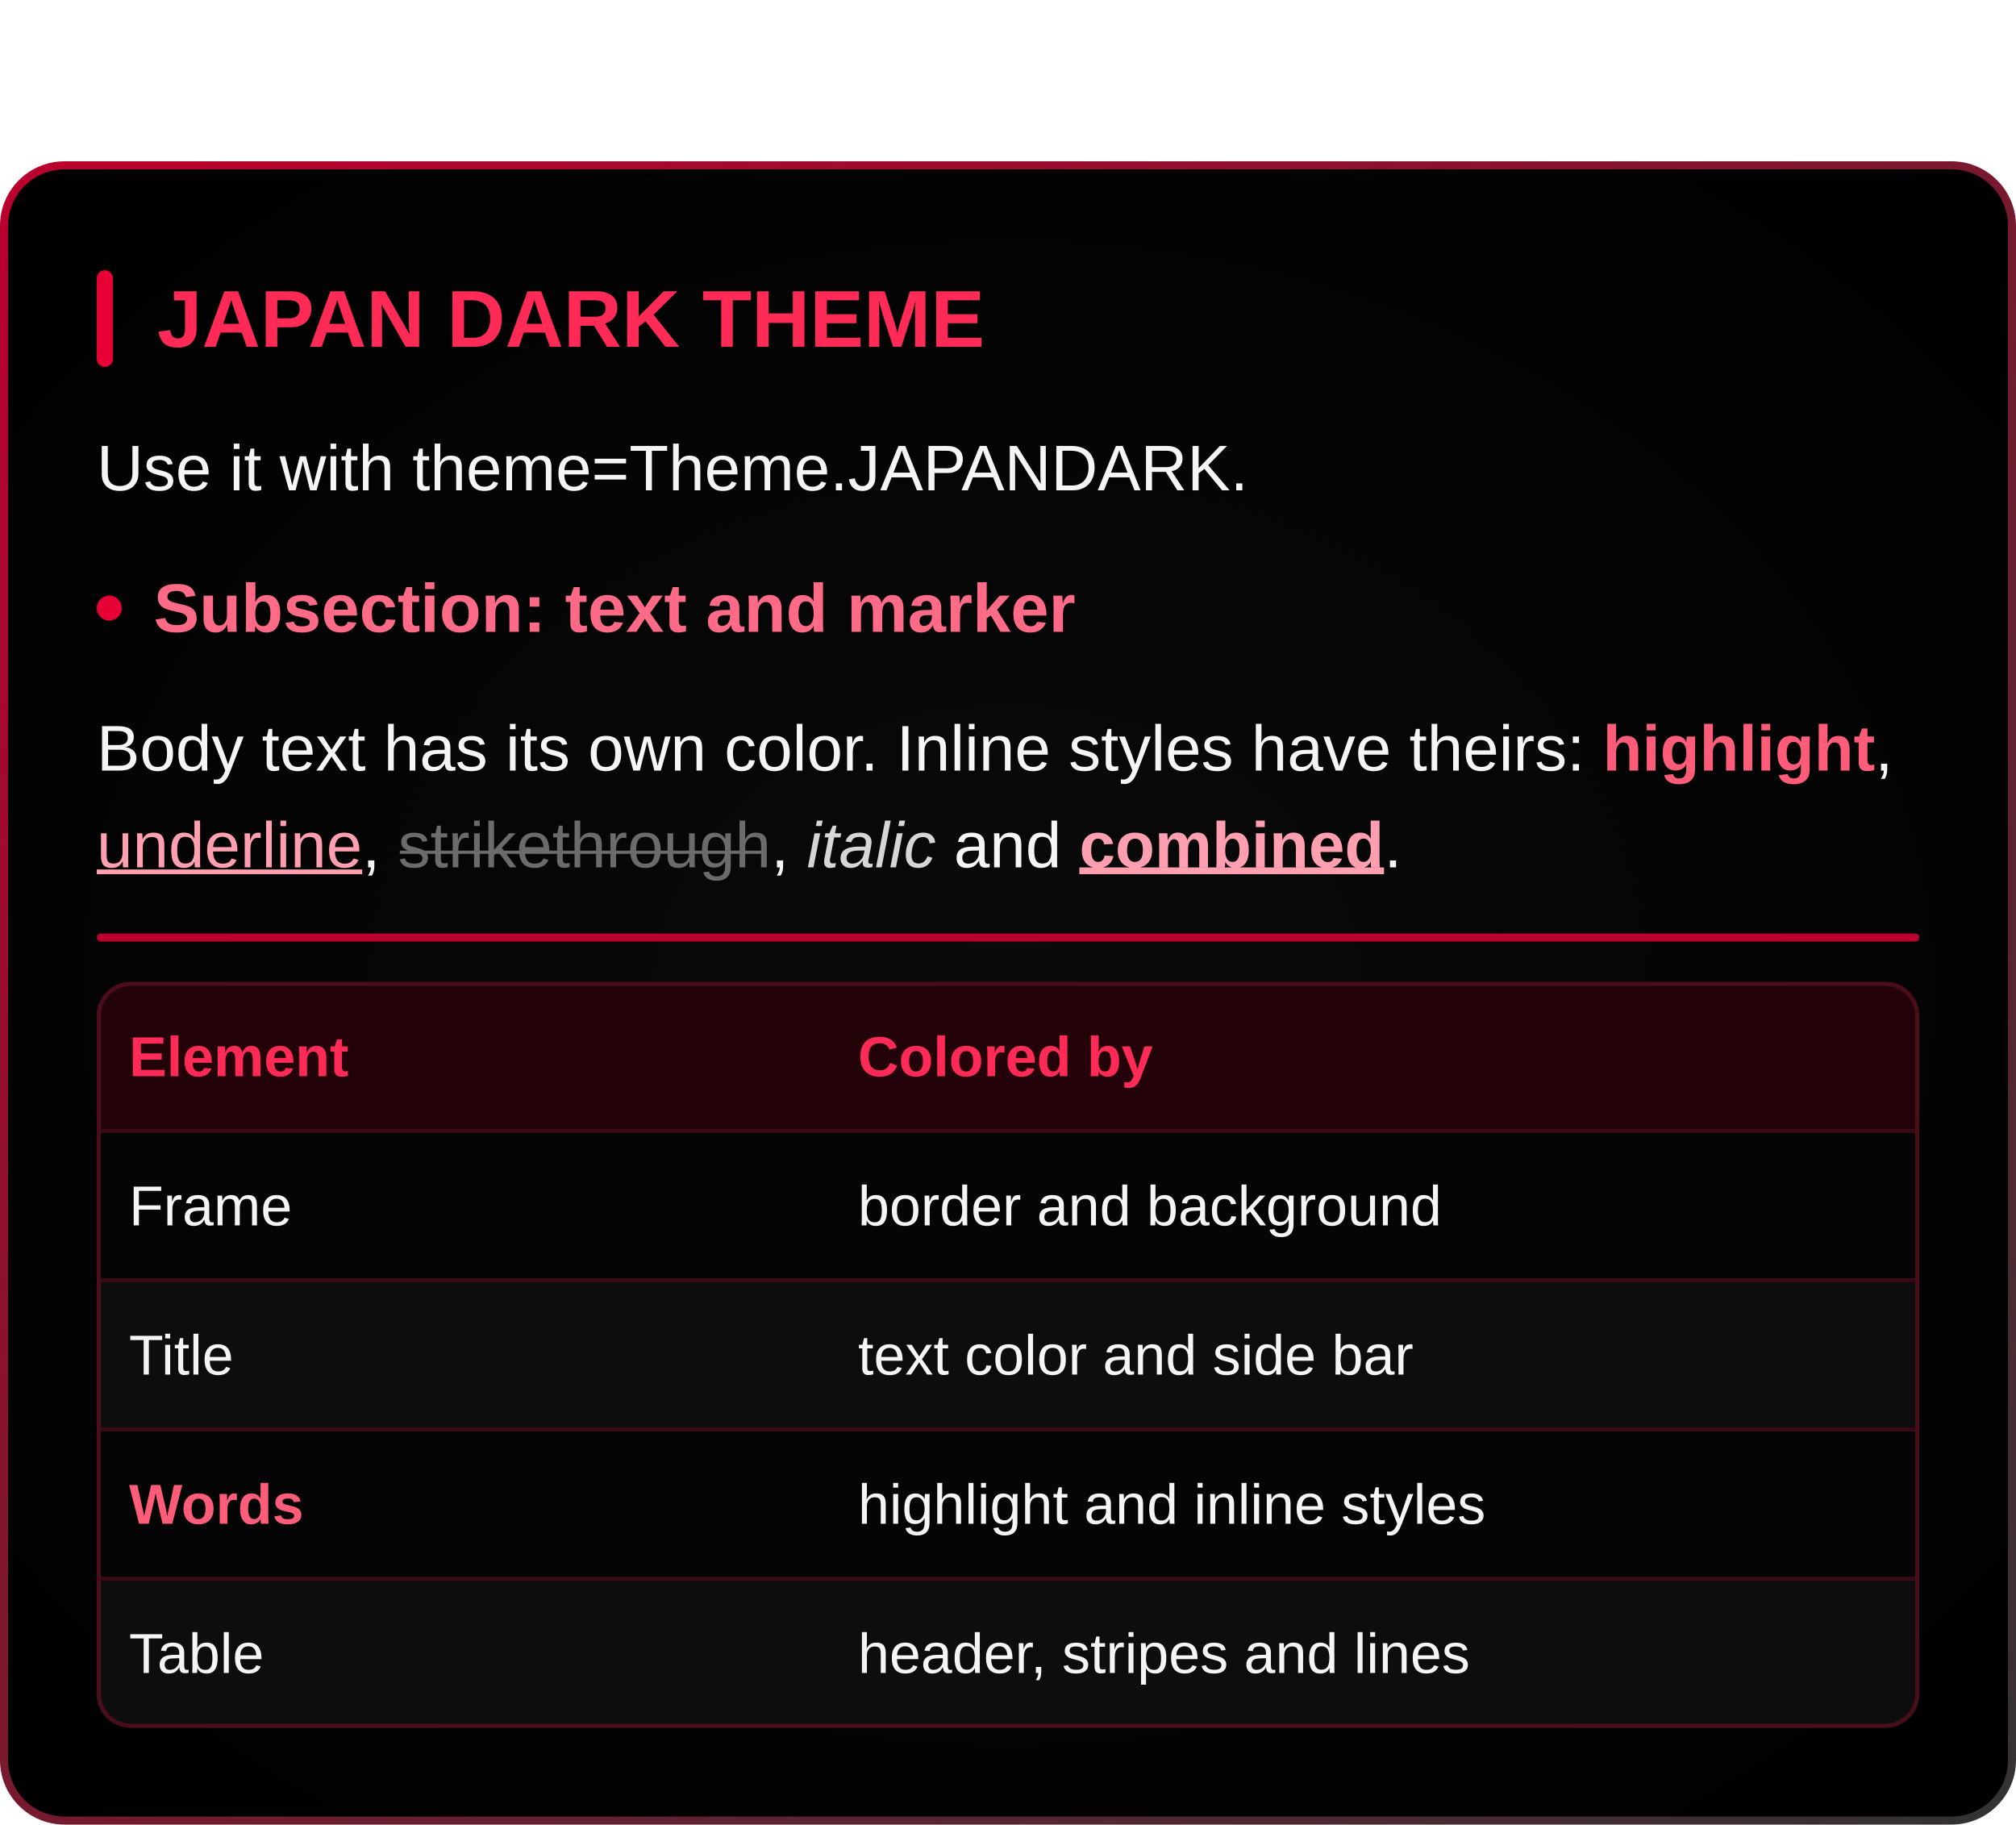
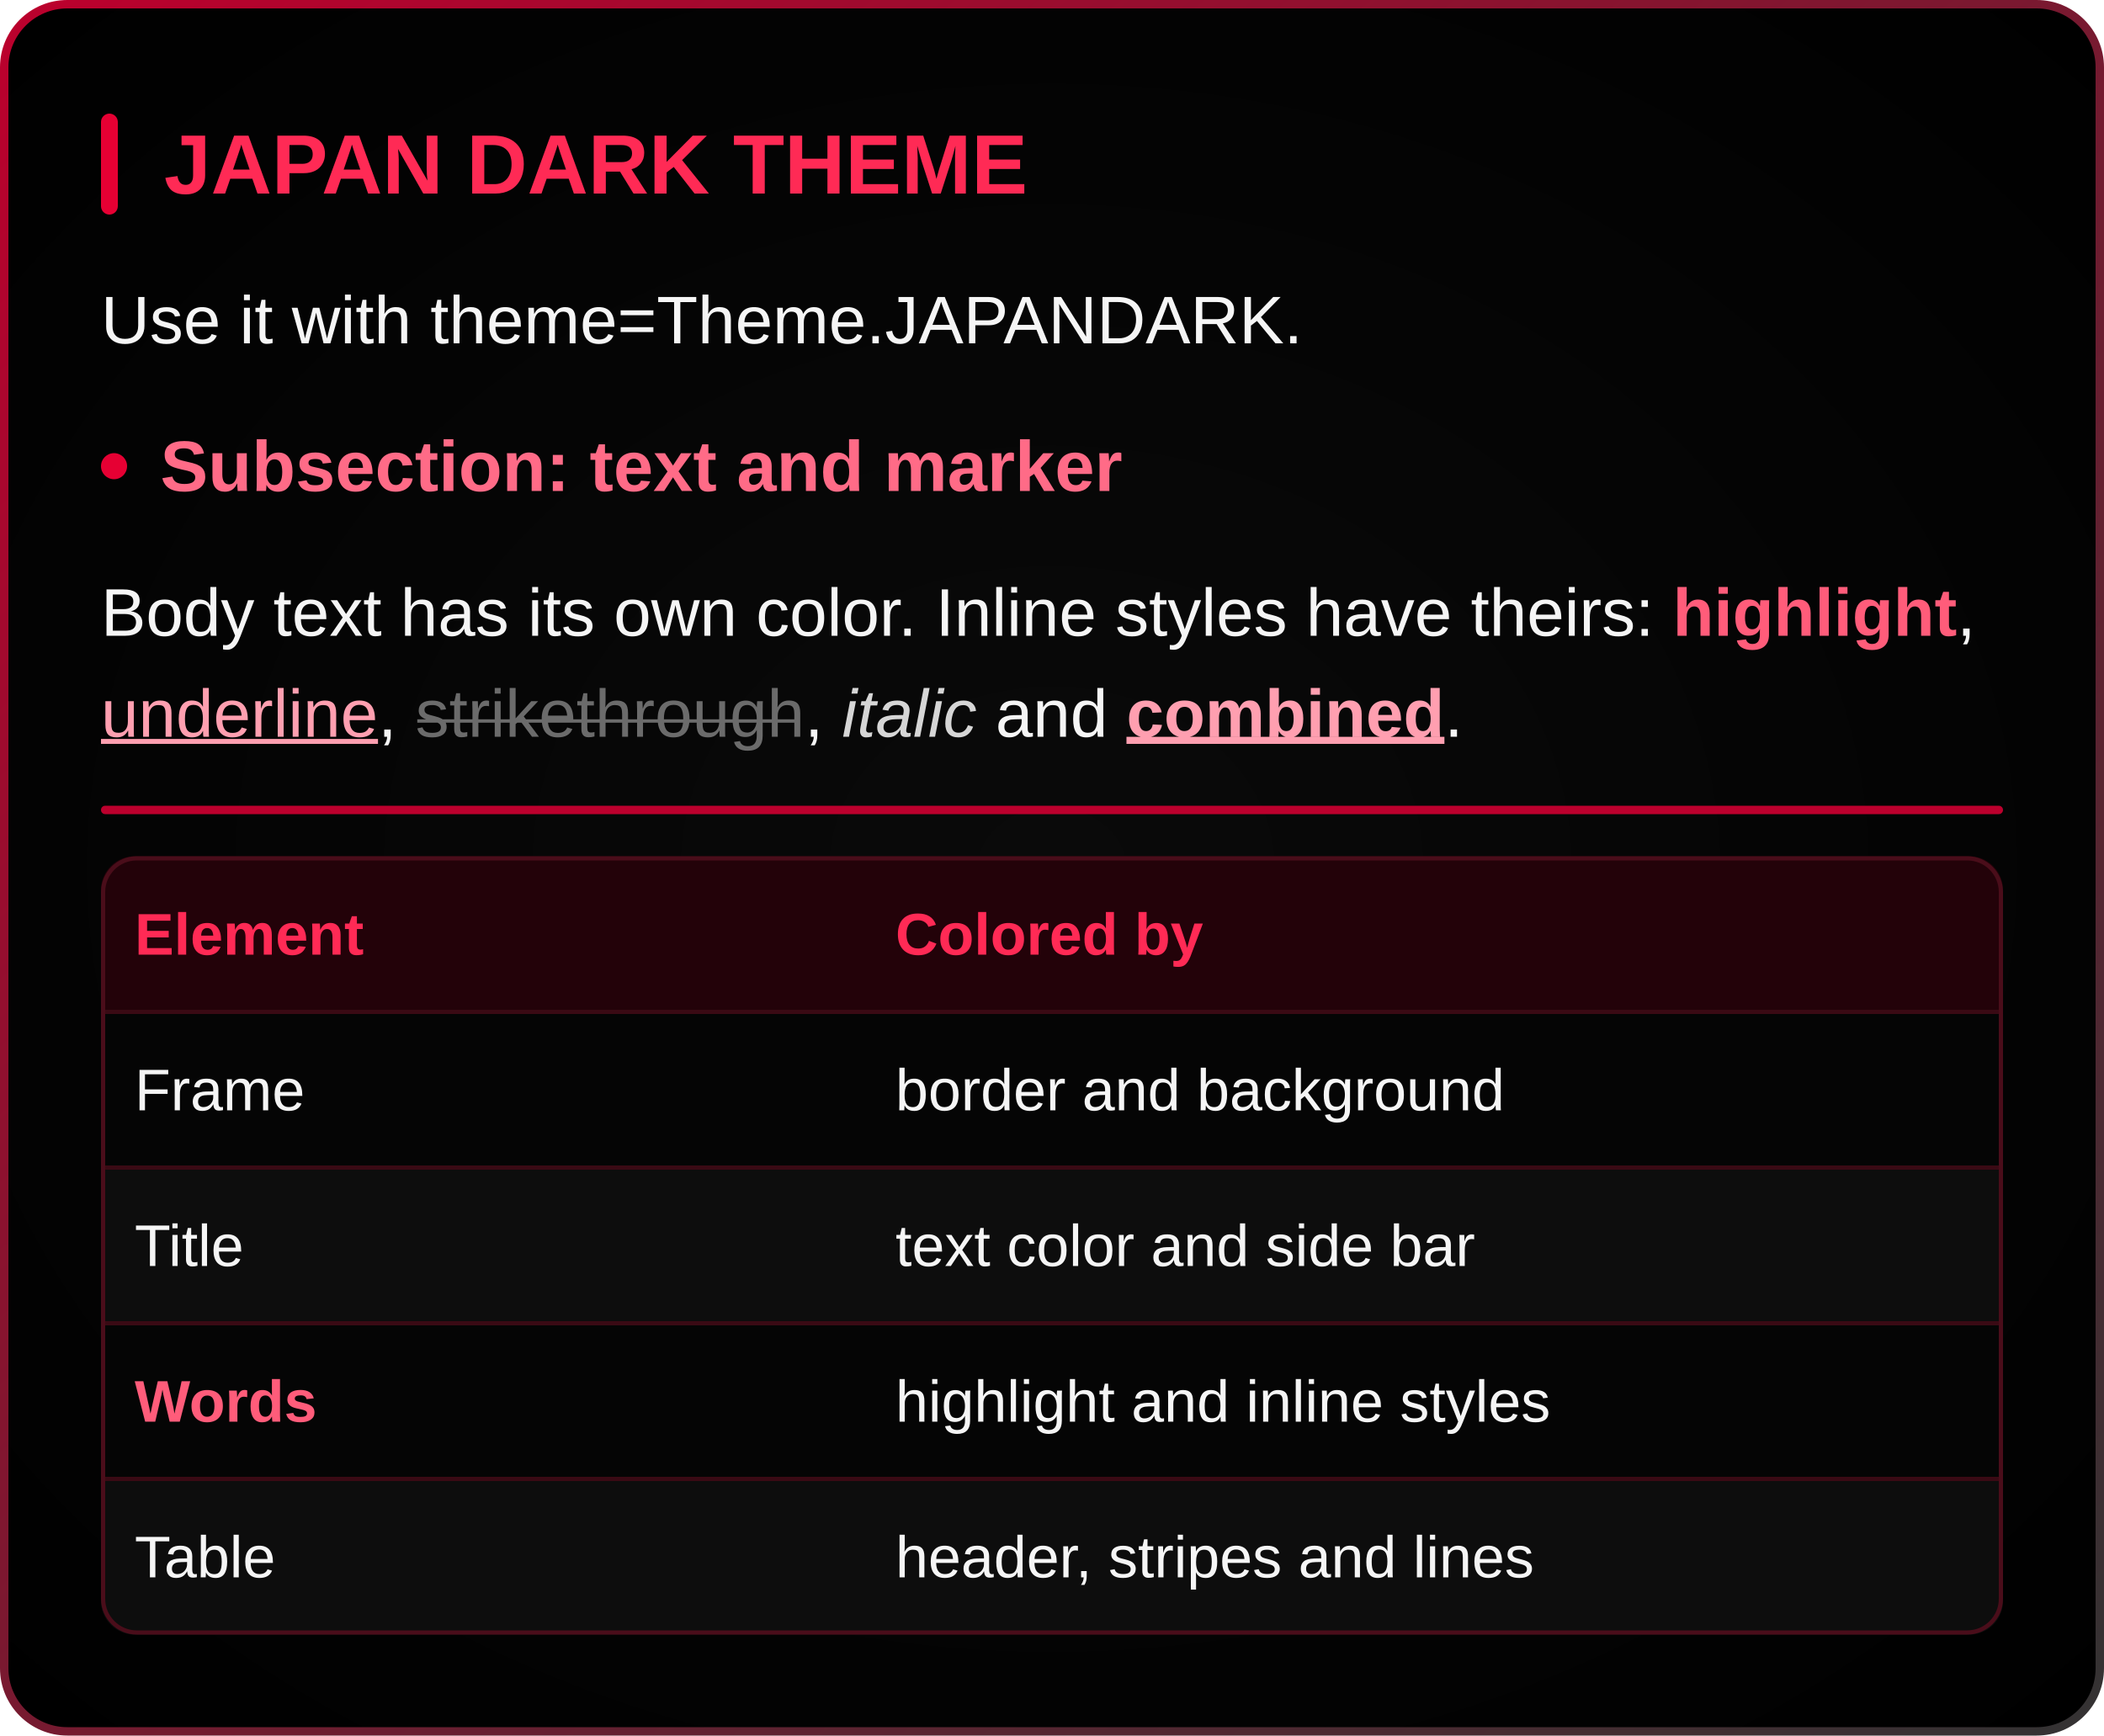
- <svg xmlns="http://www.w3.org/2000/svg" width="500" height="452.5" viewBox="0 0 500 452.5">
+ <svg xmlns="http://www.w3.org/2000/svg" width="500" height="412.5" viewBox="0 0 500 412.5">
  <style>
@keyframes drop-dc5e0af1 {
0% { opacity: 0; transform: translate(0px, -40px) scale(1); } 100% { opacity: 1; transform: translate(0px, 0px) scale(1); }
}
.drop-dc5e0af1 {
  animation: drop-dc5e0af1 0.8s cubic-bezier(0.22, 1, 0.36, 1) 0s 1 both;
  transform-box: fill-box;
  transform-origin: center;
}
@media (prefers-reduced-motion: reduce) {
  .drop-dc5e0af1 { animation: none; }
}
</style>
-   <g transform="translate(0 40)">
+   <g transform="translate(0 0)">
    <g class="drop-dc5e0af1">
      <defs>
        <radialGradient id="background" cx="0.5" cy="0.5" r="0.7">
          <stop offset="0" stop-color="#0A0A0A" />
          <stop offset="1" stop-color="#000000" />
        </radialGradient>
        <linearGradient id="border" x1="0" y1="0" x2="1" y2="1">
          <stop offset="0" stop-color="#BC002D" />
          <stop offset="1" stop-color="#333333" />
        </linearGradient>
      </defs>
      <rect x="1" y="1" width="498" height="410.5" rx="15" fill="url(#background)" stroke="none" stroke-width="2" />
      <rect x="1" y="1" width="498" height="410.5" rx="15" fill="none" stroke="url(#border)" stroke-width="2" />
      <g font-family="Arial, Helvetica, sans-serif">
        <rect x="24.0" y="27.0" width="4" height="24.0" rx="2" fill="#E60033" />
        <text x="39.0" y="46.0" font-size="20" fill="#FF2A55" font-weight="700">JAPAN DARK THEME</text>
        <text x="24.0" y="81.6" font-size="16" fill="#F5F5F5">Use it with theme=Theme.JAPANDARK.</text>
        <circle cx="27.1" cy="110.8" r="3.1" fill="#E60033" />
        <text x="38.1" y="116.7" font-size="17" fill="#FF6B87" font-weight="700">Subsection: text and marker</text>
        <text x="24.0" y="151.1" font-size="16" fill="#F5F5F5">Body text has its own color. Inline styles have theirs: <tspan fill="#FF5C7A" font-weight="700">highlight</tspan>,</text>
        <text x="24.0" y="175.1" font-size="16" fill="#F5F5F5">
          <tspan fill="#FF9FB0" text-decoration="underline">underline</tspan>, <tspan fill="#6B6B6B" text-decoration="line-through">strikethrough</tspan>, <tspan fill="#D6D6D6" font-style="italic">italic</tspan> and <tspan fill="#FF9FB0" font-weight="700" text-decoration="underline">combined</tspan>.</text>
        <rect x="24.0" y="191.5" width="452.0" height="2" rx="1" fill="#BC002D" />
        <clipPath id="table-clip-24-204">
          <rect x="24.0" y="203.5" width="452.0" height="185.0" rx="8" />
        </clipPath>
        <g clip-path="url(#table-clip-24-204)">
          <rect x="24.0" y="203.5" width="452.0" height="185.0" fill="#050505" />
          <rect x="24.0" y="203.5" width="452.0" height="37.0" fill="#230209" />
          <rect x="24.0" y="277.5" width="452.0" height="37.0" fill="#0D0D0D" />
          <rect x="24.0" y="351.5" width="452.0" height="37.0" fill="#0D0D0D" />
        </g>
        <line x1="24.0" y1="240.5" x2="476.0" y2="240.5" stroke="#3A0A14" stroke-width="1" />
        <line x1="24.0" y1="277.5" x2="476.0" y2="277.5" stroke="#3A0A14" stroke-width="1" />
        <line x1="24.0" y1="314.5" x2="476.0" y2="314.5" stroke="#3A0A14" stroke-width="1" />
        <line x1="24.0" y1="351.5" x2="476.0" y2="351.5" stroke="#3A0A14" stroke-width="1" />
        <text x="32.0" y="226.9" font-size="14" fill="#FF2A55" font-weight="700">Element</text>
        <text x="212.8" y="226.9" font-size="14" fill="#FF2A55" font-weight="700">Colored by</text>
        <text x="32.0" y="263.9" font-size="14" fill="#F5F5F5">Frame</text>
        <text x="212.8" y="263.9" font-size="14" fill="#F5F5F5">border and background</text>
        <text x="32.0" y="300.9" font-size="14" fill="#F5F5F5">Title</text>
        <text x="212.8" y="300.9" font-size="14" fill="#F5F5F5">text color and side bar</text>
        <text x="32.0" y="337.9" font-size="14" fill="#F5F5F5">
          <tspan fill="#FF5C7A" font-weight="700">Words</tspan>
        </text>
        <text x="212.8" y="337.9" font-size="14" fill="#F5F5F5">highlight and inline styles</text>
        <text x="32.0" y="374.9" font-size="14" fill="#F5F5F5">Table</text>
        <text x="212.8" y="374.9" font-size="14" fill="#F5F5F5">header, stripes and lines</text>
        <rect x="24.5" y="204.0" width="451.0" height="184.0" rx="8" fill="none" stroke="#4A0D1A" stroke-width="1" />
      </g>
    </g>
  </g>
</svg>
